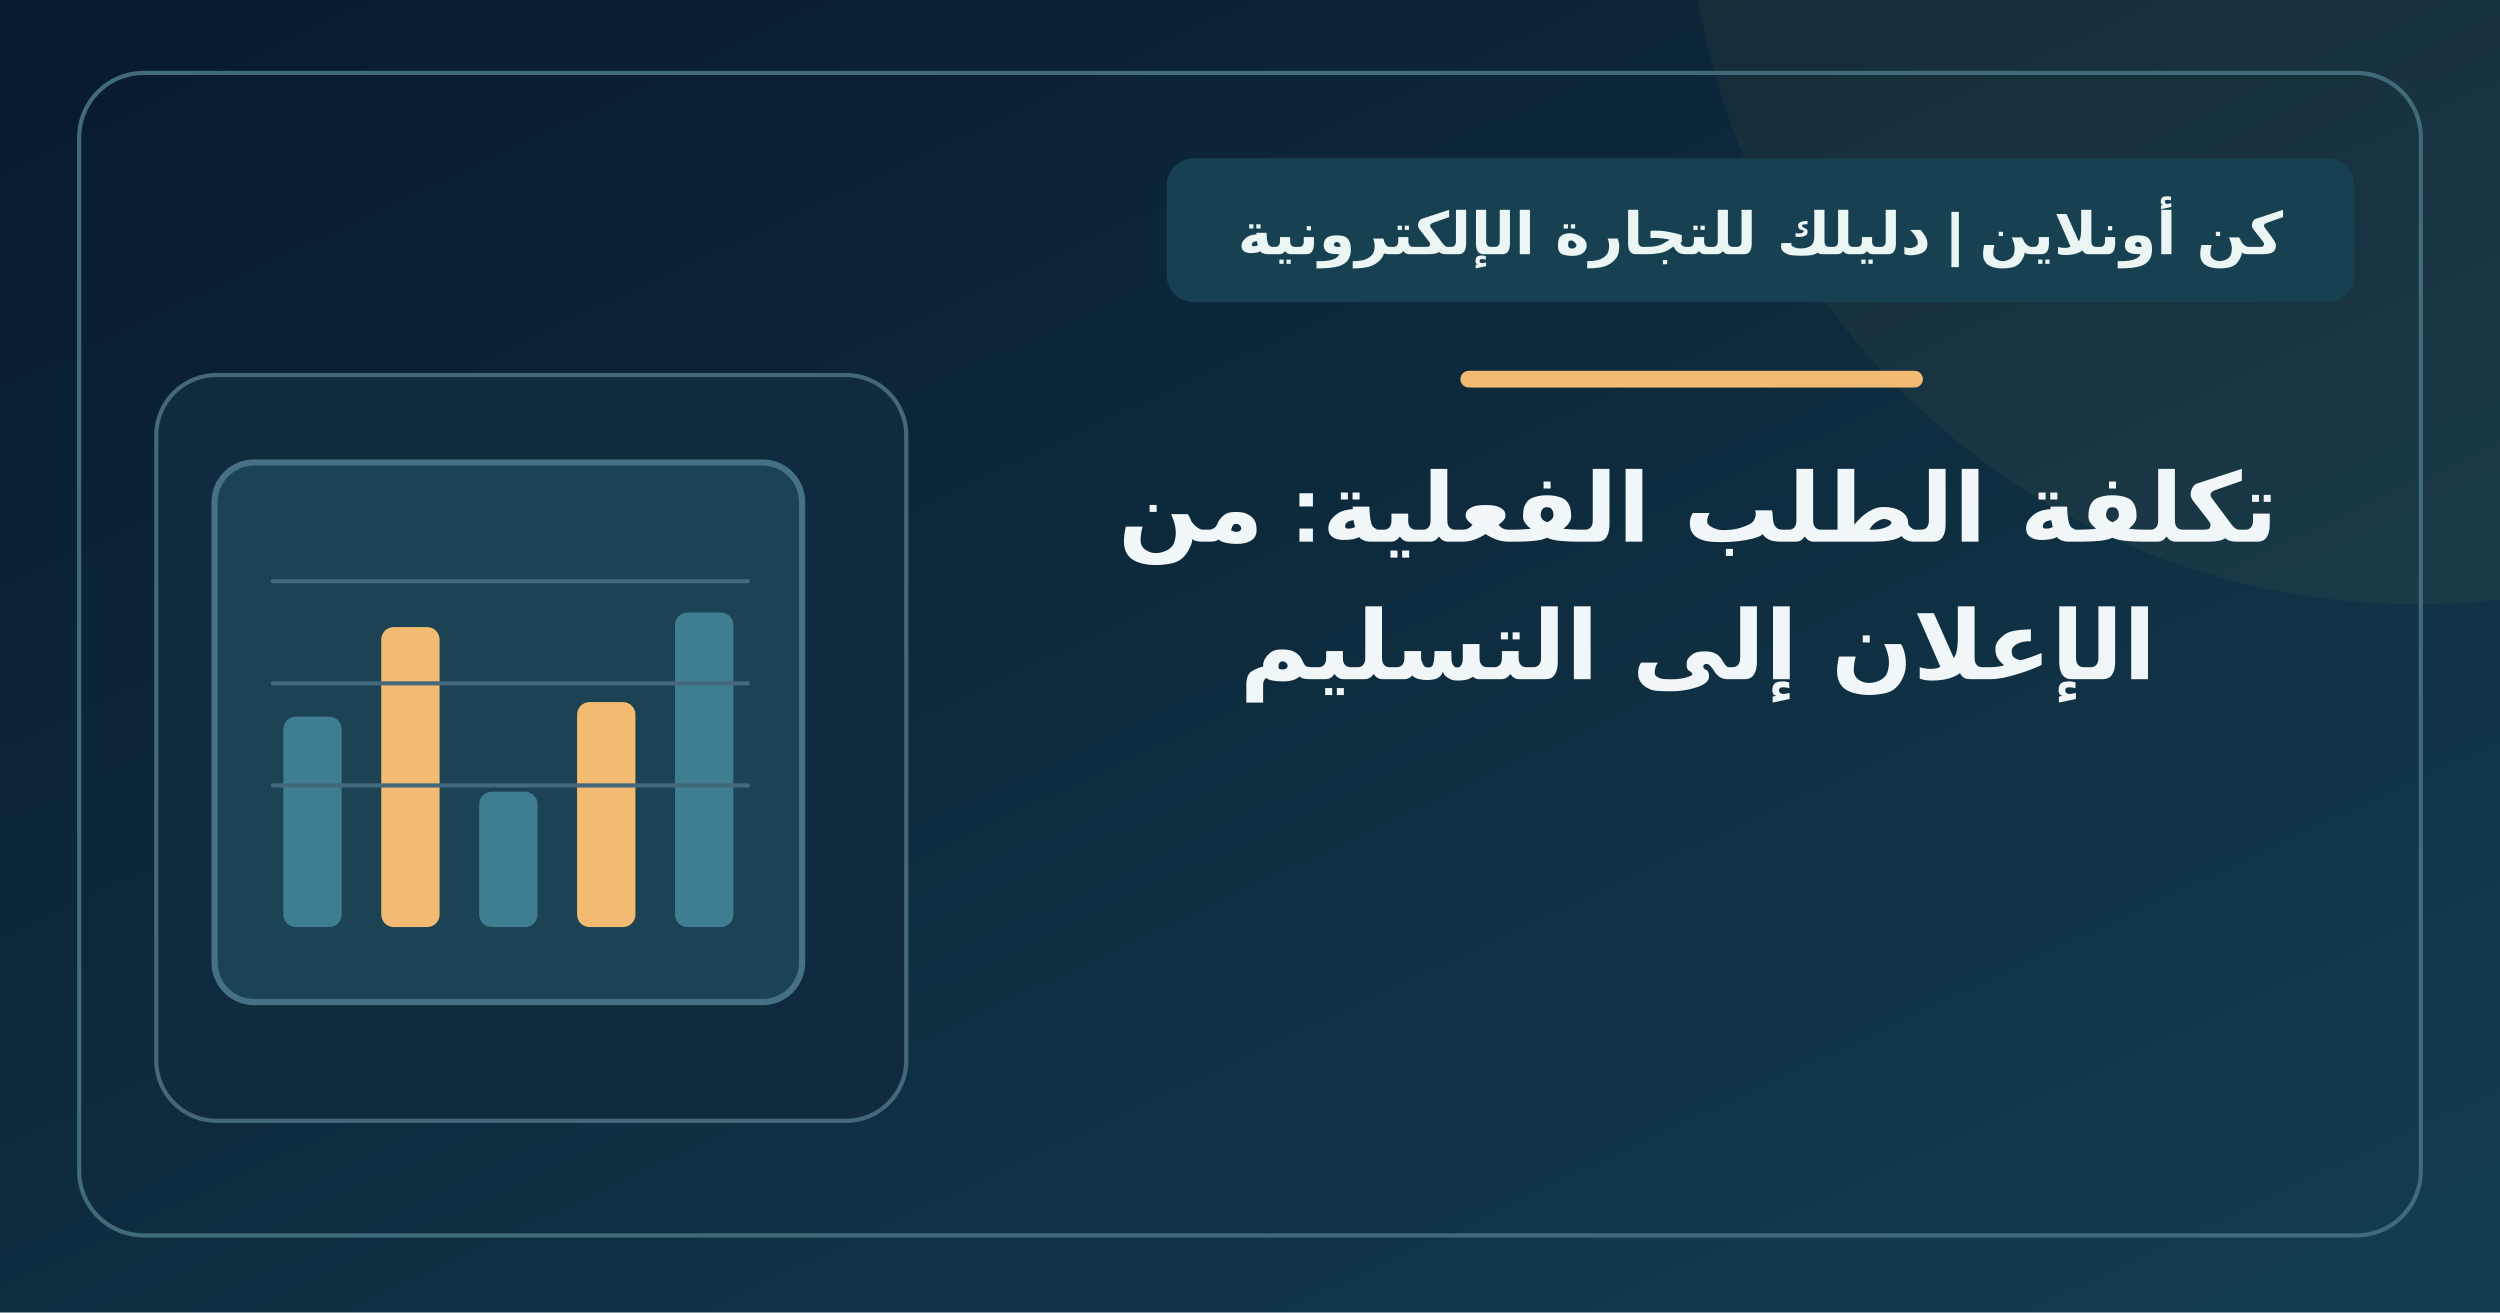
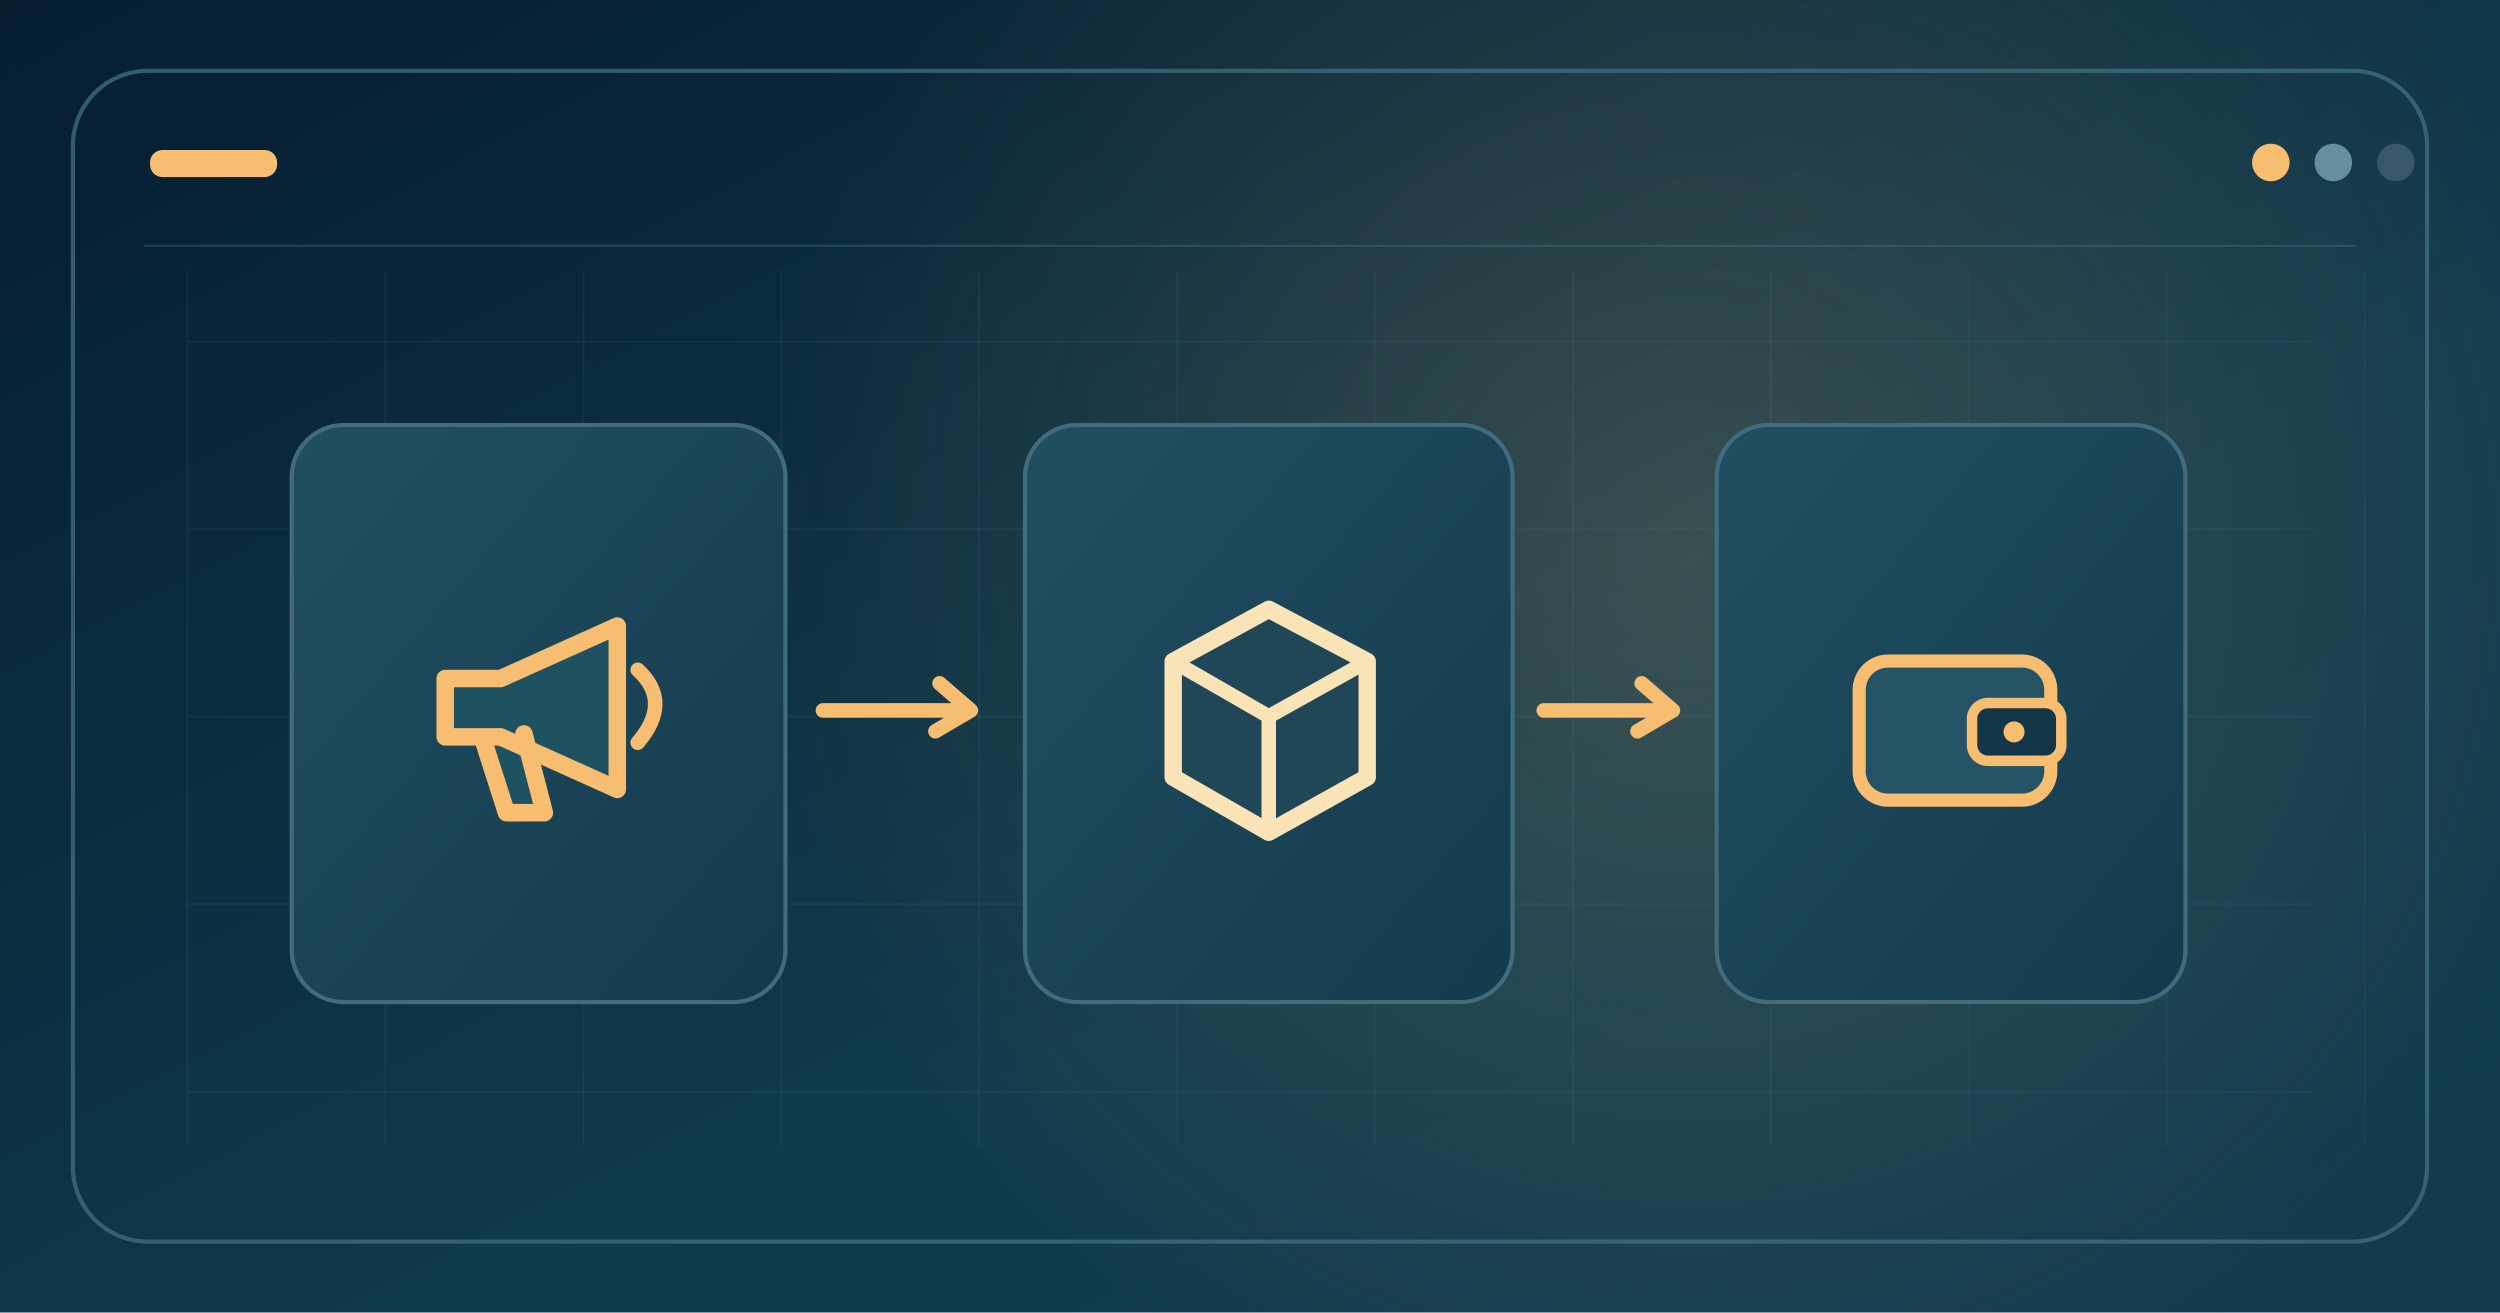
<svg xmlns="http://www.w3.org/2000/svg" width="1200" height="630" viewBox="0 0 1200 630" role="img" aria-labelledby="title desc">
  <defs>
-     <linearGradient id="g" x2=".9" y2="1">
-       <stop stop-color="#081a2d" />
-       <stop offset="1" stop-color="#133c4e" />
+     <linearGradient id="back" x1="0" y1="0" x2="1" y2="1">
+       <stop stop-color="#061d30" />
+       <stop offset=".62" stop-color="#103b4e" />
+       <stop offset="1" stop-color="#123b50" />
    </linearGradient>
+     <linearGradient id="glass" x1="0" y1="0" x2="1" y2="1">
+       <stop stop-color="#214f61" />
+       <stop offset="1" stop-color="#143a4d" />
+     </linearGradient>
+     <radialGradient id="bloom">
+       <stop stop-color="#f7bd70" stop-opacity=".18" />
+       <stop offset="1" stop-color="#f7bd70" stop-opacity="0" />
+     </radialGradient>
  </defs>
-   <rect width="1200" height="630" fill="url(#g)" />
-   <circle cx="1160" cy="-60" r="350" fill="#f2bb71" opacity=".05" />
-   <rect x="38" y="35" width="1124" height="558" rx="31" fill="none" stroke="#426b79" stroke-width="2" />
-   <rect x="75" y="180" width="360" height="358" rx="29" fill="#102b3d" stroke="#446779" stroke-width="2" />
-   <rect x="103" y="222" width="282" height="259" rx="19" fill="#1b4354" stroke="#467084" stroke-width="3" />
-   <rect x="136" y="344" width="28" height="101" rx="6" fill="#3f7d91" stroke="none" stroke-width="3" />
-   <rect x="183" y="301" width="28" height="144" rx="6" fill="#f2bb71" stroke="none" stroke-width="3" />
-   <rect x="230" y="380" width="28" height="65" rx="6" fill="#3f7d91" stroke="none" stroke-width="3" />
-   <rect x="277" y="337" width="28" height="108" rx="6" fill="#f2bb71" stroke="none" stroke-width="3" />
-   <rect x="324" y="294" width="28" height="151" rx="6" fill="#3f7d91" stroke="none" stroke-width="3" />
-   <path d="M131 279 L359 279" stroke="#45697c" stroke-width="2" stroke-linecap="round" fill="none" />
-   <path d="M131 328 L359 328" stroke="#45697c" stroke-width="2" stroke-linecap="round" fill="none" />
-   <path d="M131 377 L359 377" stroke="#45697c" stroke-width="2" stroke-linecap="round" fill="none" />
-   <rect x="560" y="76" width="570" height="69" rx="13" fill="#174050" />
-   <text x="845" y="122" text-anchor="middle" direction="rtl" font-family="Cairo,Tajawal,Arial,sans-serif" font-weight="700" font-size="28" fill="#eaf5f4">كن أونلاين | دليلك للتجارة الإلكترونية</text>
-   <rect x="701" y="178" width="222" height="8" rx="4" fill="#f2bb71" />
-   <text x="815" y="260" text-anchor="middle" direction="rtl" font-family="Cairo,Tajawal,Arial,sans-serif" font-weight="700" font-size="46" fill="#f1f6f8">تكلفة الطلب الفعلية: من</text>
-   <text x="815" y="326" text-anchor="middle" direction="rtl" font-family="Cairo,Tajawal,Arial,sans-serif" font-weight="700" font-size="46" fill="#f1f6f8">الإعلان إلى التسليم</text>
+   <rect width="1200" height="630" fill="url(#back)" />
+   <circle cx="811" cy="267" r="450" fill="url(#bloom)" />
+   <rect x="35" y="34" width="1130" height="562" rx="36" fill="none" stroke="#3f6f81" stroke-width="2" opacity=".75" />
+   <path d="M69 118H1131" stroke="#4c7f8b" stroke-width="1" opacity=".34" />
+   <rect x="72" y="72" width="61" height="13" rx="6" fill="#f7bd70" />
+   <circle cx="1090" cy="78" r="9" fill="#f7bd70" />
+   <circle cx="1120" cy="78" r="9" fill="#668e9d" />
+   <circle cx="1150" cy="78" r="9" fill="#38576b" />
+   <g stroke="#508396" stroke-opacity=".10" stroke-width="1">
+     <path d="M90 130V550" />
+     <path d="M185 130V550" />
+     <path d="M280 130V550" />
+     <path d="M375 130V550" />
+     <path d="M470 130V550" />
+     <path d="M565 130V550" />
+     <path d="M660 130V550" />
+     <path d="M755 130V550" />
+     <path d="M850 130V550" />
+     <path d="M945 130V550" />
+     <path d="M1040 130V550" />
+     <path d="M1135 130V550" />
+     <path d="M90 164H1110" />
+     <path d="M90 254H1110" />
+     <path d="M90 344H1110" />
+     <path d="M90 434H1110" />
+     <path d="M90 524H1110" />
+   </g>
+   <rect x="140" y="204" width="237" height="277" rx="25" fill="url(#glass)" stroke="#416c7d" stroke-width="2" />
+   <g transform="translate(188.5 272.5) scale(1.4)">
+     <path d="M18 38H37L77 20V76L37 58H18ZM31 59L39 84H52L45 57" fill="#1f5261" stroke="#f7bd70" stroke-width="6" stroke-linecap="round" stroke-linejoin="round" />
+     <path d="M84 35Q96 46 84 60" fill="none" stroke="#f7bd70" stroke-width="5" stroke-linecap="round" stroke-linejoin="round" />
+   </g>
+   <path d="M395 341L466 341M451 328L466 341L449 351" fill="none" stroke="#f7bd70" stroke-width="7" stroke-linecap="round" stroke-linejoin="round" />
+   <rect x="492" y="204" width="234" height="277" rx="25" fill="url(#glass)" stroke="#416c7d" stroke-width="2" />
+   <g transform="translate(539.5 273) scale(1.39)">
+     <path d="M17 32L50 14L84 32V72L50 91L17 72Z" fill="#204757" stroke="#fae4b7" stroke-width="6" stroke-linecap="round" stroke-linejoin="round" />
+     <path d="M17 32L50 51L84 32M50 51V91" fill="none" stroke="#fae4b7" stroke-width="5" stroke-linecap="round" stroke-linejoin="round" />
+   </g>
+   <path d="M741 341L803 341M788 328L803 341L786 351" fill="none" stroke="#f7bd70" stroke-width="7" stroke-linecap="round" stroke-linejoin="round" />
+   <rect x="824" y="204" width="225" height="277" rx="25" fill="url(#glass)" stroke="#416c7d" stroke-width="2" />
+   <g transform="translate(873.5 279.5) scale(1.26)">
+     <rect x="15" y="30" width="73" height="53" rx="11" fill="#235365" stroke="#f7bd70" stroke-width="5" />
+     <rect x="58" y="46" width="34" height="22" rx="6" fill="#133649" stroke="#f7bd70" stroke-width="4" />
+     <circle cx="74" cy="57" r="4" fill="#f7bd70" stroke="none" stroke-width="0" />
+   </g>
</svg>
